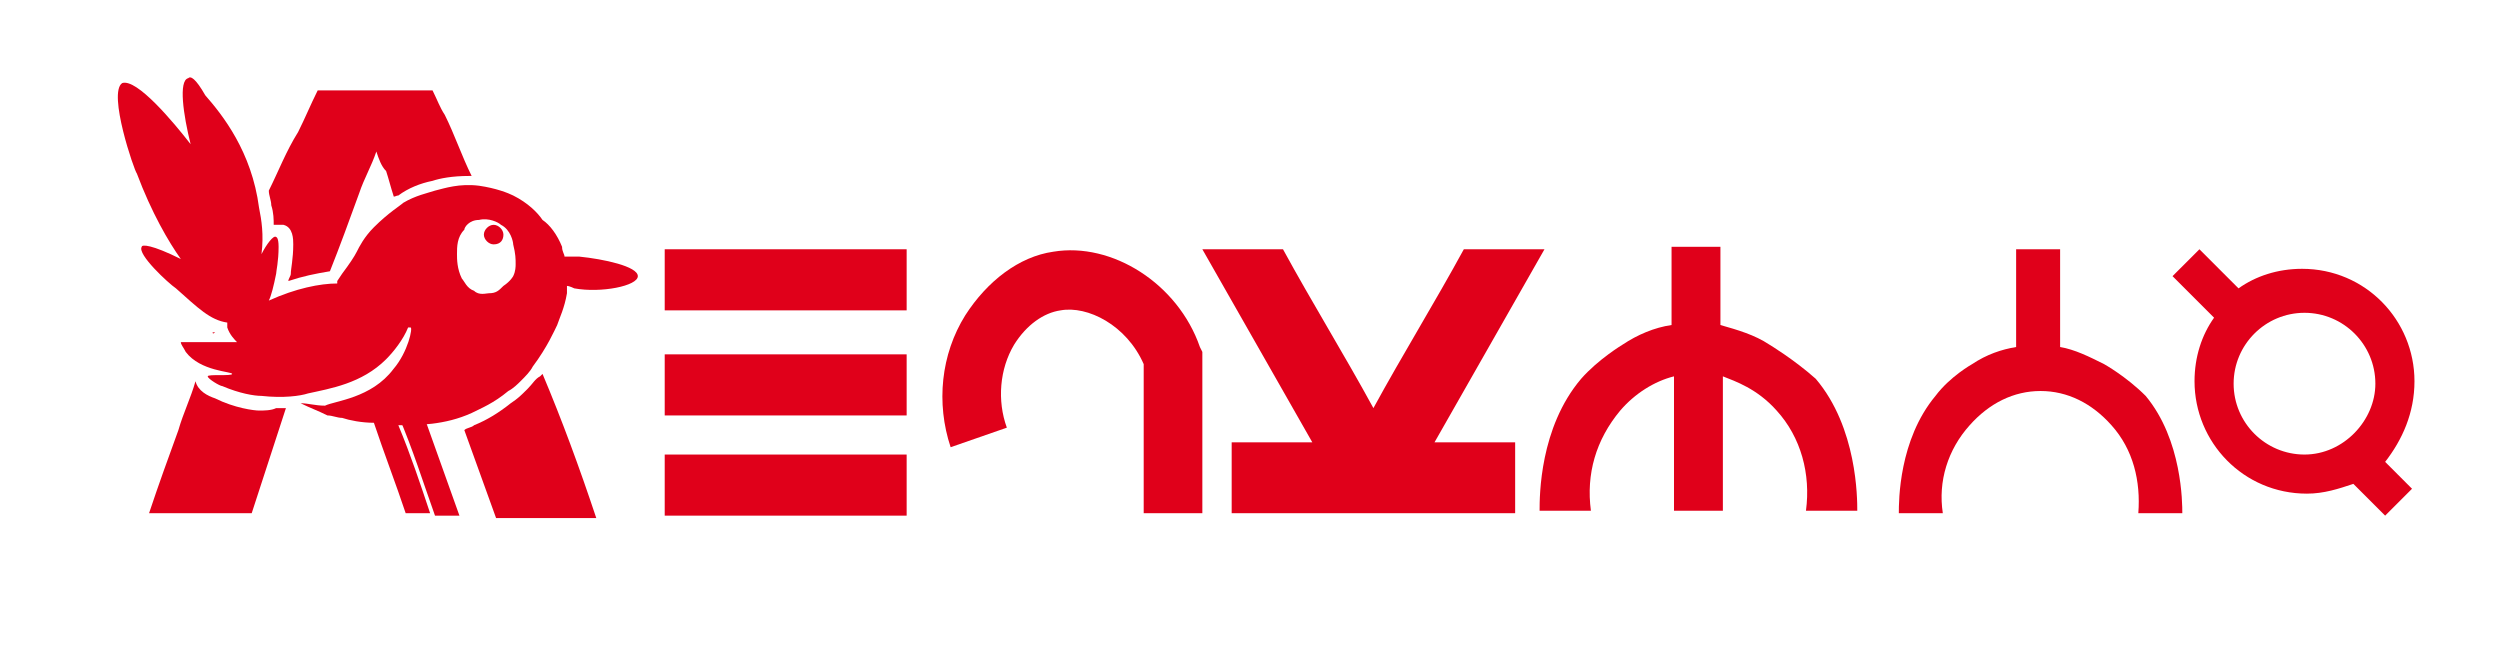
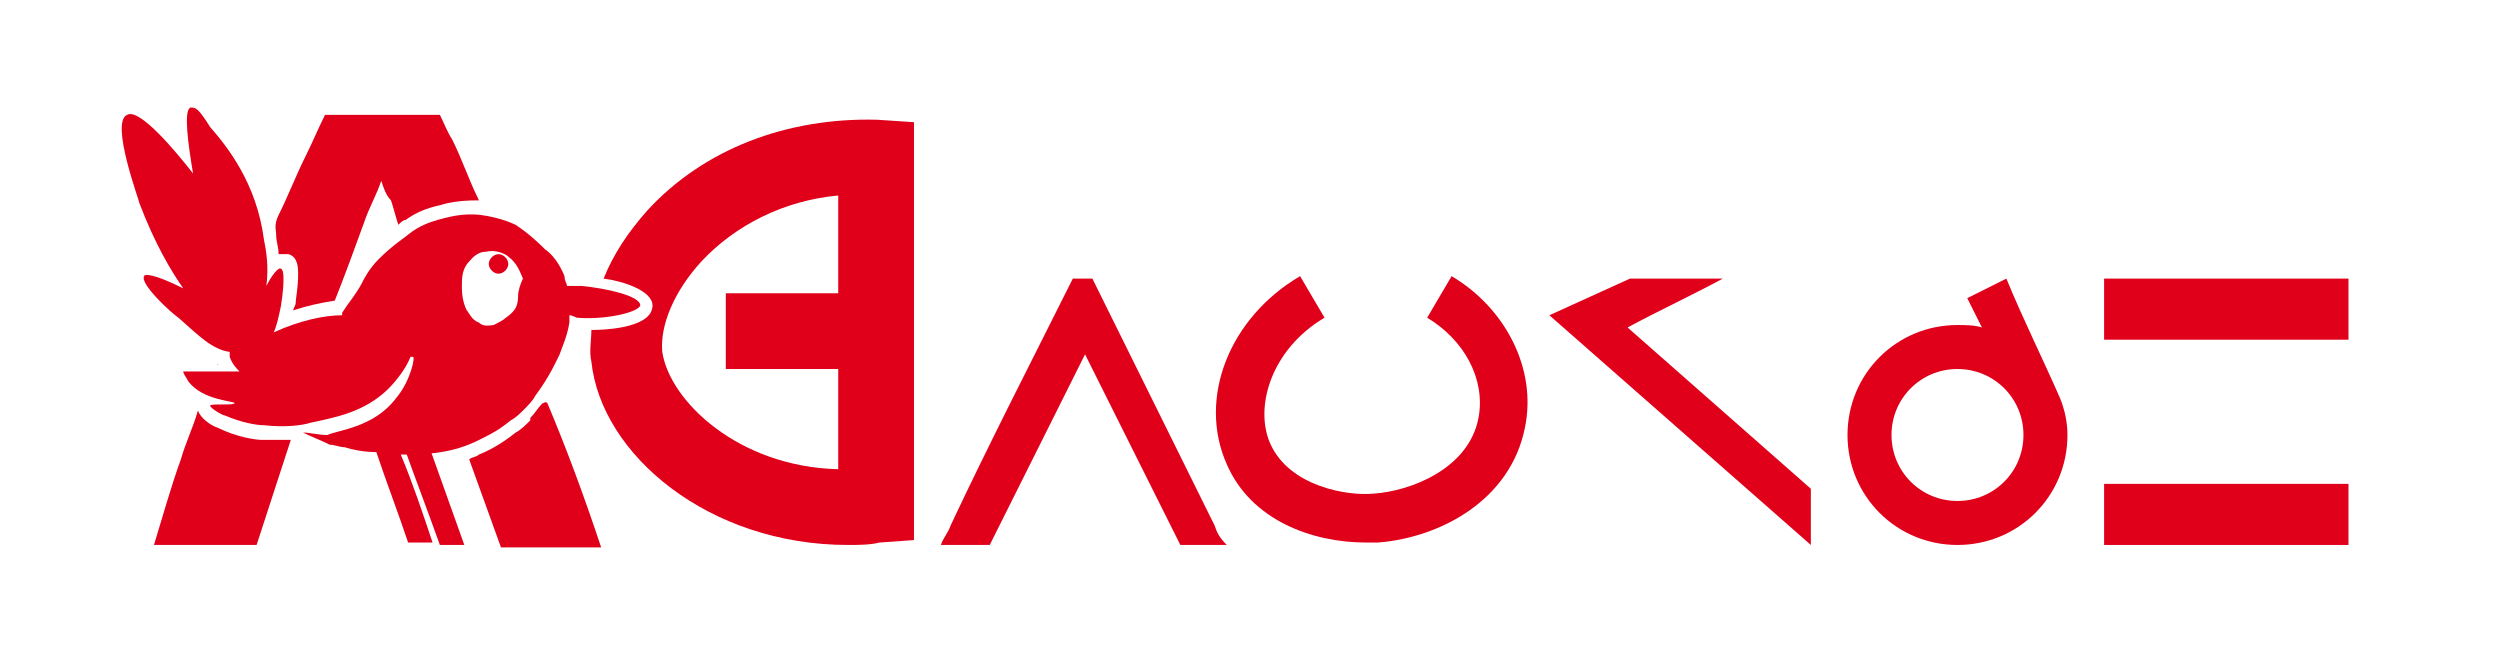
<svg xmlns="http://www.w3.org/2000/svg" version="1.1" x="0px" y="0px" viewBox="0 0 102.3 27.2" style="enable-background:new 0 0 102.3 27.2;" xml:space="preserve">
  <style type="text/css">
	.st0{fill:#E0001A;}
</style>
-   <g id="Capa_1_copia_2">
+   <g id="Capa_1_copia_3">
    <g>
-       <rect x="27.2" y="10.2" class="st0" width="9.9" height="2.5" />
-       <rect x="27.2" y="14.5" class="st0" width="9.9" height="2.5" />
-       <rect x="27.2" y="18.6" class="st0" width="9.9" height="2.5" />
-       <path class="st0" d="M43.1,10.3c-1.4,0.2-2.7,1.2-3.6,2.6c-1,1.6-1.2,3.6-0.6,5.4l2.3-0.8c-0.4-1.1-0.3-2.4,0.3-3.4    c0.5-0.8,1.2-1.3,1.9-1.4c1.1-0.2,2.7,0.6,3.4,2.2v6.1h2.4v-6.6l-0.1-0.2C48.2,11.6,45.5,9.9,43.1,10.3z" />
-       <path class="st0" d="M63.2,10.2c-1.1,0-2.2,0-3.3,0c-1.2,2.2-2.5,4.3-3.7,6.5c-1.2-2.2-2.5-4.3-3.7-6.5c-1.1,0-2.2,0-3.3,0    l4.5,7.9h-3.3V21c3.9,0,7.7,0,11.6,0v-2.9h-3.3L63.2,10.2z" />
-       <path class="st0" d="M72.4,14.1c-0.6-0.4-1.3-0.6-2-0.8v-3.2h-2v3.2c-0.7,0.1-1.4,0.4-2,0.8c0,0-1,0.6-1.7,1.4    c-1.7,2-1.7,4.8-1.7,5.4c0.7,0,1.4,0,2.1,0c-0.2-1.5,0.2-2.9,1.2-4.1c0.6-0.7,1.4-1.2,2.2-1.4c0,1.8,0,3.6,0,5.5c0.7,0,1.4,0,2,0    c0-1.8,0-3.6,0-5.5c0.5,0.2,1.4,0.5,2.2,1.4c1,1.1,1.4,2.6,1.2,4.1c0.7,0,1.4,0,2.1,0c0-0.5,0-3.4-1.7-5.4    C73.4,14.7,72.4,14.1,72.4,14.1z" />
-       <path class="st0" d="M98.8,15.6c0-2.5-2-4.6-4.6-4.6c-1,0-1.9,0.3-2.6,0.8L90,10.2l-1.1,1.1l1.7,1.7c-0.5,0.7-0.8,1.6-0.8,2.6    c0,2.5,2,4.6,4.6,4.6c0.7,0,1.3-0.2,1.9-0.4l1.3,1.3l1.1-1.1l-1.1-1.1C98.3,18,98.8,16.9,98.8,15.6z M94.3,18.6    c-1.6,0-2.9-1.3-2.9-2.9c0-1.6,1.3-2.9,2.9-2.9c1.6,0,2.9,1.3,2.9,2.9C97.2,17.2,95.9,18.6,94.3,18.6z" />
-       <path class="st0" d="M86.1,14.9c-0.6-0.3-1.2-0.6-1.8-0.7v-4h-1.8v4c-0.6,0.1-1.2,0.3-1.8,0.7c0,0-0.9,0.5-1.5,1.3    c-1.5,1.8-1.5,4.3-1.5,4.8c0.6,0,1.2,0,1.8,0c-0.2-1.3,0.2-2.6,1.1-3.6c0.8-0.9,1.8-1.4,2.9-1.4s2.1,0.5,2.9,1.4    c0.9,1,1.2,2.3,1.1,3.6c0.6,0,1.2,0,1.8,0c0-0.4,0-3-1.5-4.8C87,15.4,86.1,14.9,86.1,14.9z" />
+       <path class="st0" d="M9,14.9c0,0-0.1,0-0.1,0c0,0,0,0,0,0.1C8.9,14.9,8.9,14.9,9,14.9z" />
+       <path class="st0" d="M11.3,9.6c0,0.3,0.1,0.5,0.1,0.8c0.1,0,0.1,0,0.2,0c0,0,0.1,0,0.2,0c0.4,0.1,0.4,0.6,0.4,0.8    c0,0.6-0.1,1-0.1,1.2c0,0.1-0.1,0.2-0.1,0.3c0.6-0.2,1.1-0.3,1.7-0.4c0.4-1,0.8-2.1,1.2-3.2c0.2-0.6,0.5-1.1,0.7-1.7    c0.1,0.3,0.2,0.6,0.4,0.8c0.1,0.3,0.2,0.7,0.3,1c0.1-0.1,0.2-0.2,0.3-0.2c0.4-0.3,0.9-0.5,1.4-0.6c0.3-0.1,0.8-0.2,1.5-0.2    c0,0,0.1,0,0.1,0c-0.4-0.8-0.7-1.7-1.1-2.5c-0.2-0.3-0.3-0.6-0.5-1h-4.7c-0.3,0.6-0.5,1.1-0.8,1.7c-0.4,0.8-0.7,1.6-1.1,2.4    C11.2,9.2,11.3,9.4,11.3,9.6z" />
+       <path class="st0" d="M11.4,18c-0.2,0-0.5,0-0.7,0c-0.2,0-1-0.1-1.8-0.5c-0.3-0.1-0.7-0.4-0.8-0.7c-0.2,0.7-0.5,1.3-0.7,2    c0,0,0,0,0,0C7,19.9,6.7,21,6.3,22.3h4.2l1.4-4.3C11.7,18,11.5,18,11.4,18z" />
+       <path class="st0" d="M22.2,16.5c-0.2,0.2-0.3,0.4-0.5,0.6c0,0,0,0,0,0.1c-0.2,0.2-0.4,0.4-0.6,0.5c-0.5,0.4-1,0.7-1.5,0.9    c-0.1,0.1-0.3,0.1-0.4,0.2l1.3,3.6h4.1c-0.7-2.1-1.4-4-2.2-5.9C22.3,16.4,22.3,16.5,22.2,16.5z" />
    </g>
+     <g>
+       <path class="st0" d="M49.7,21.5l-5-10.1h-0.8c-1.7,3.4-3.4,6.7-5,10.1c-0.1,0.3-0.3,0.5-0.4,0.8c0.7,0,1.3,0,2,0l3.9-7.8l3.9,7.8    c0.6,0,1.3,0,1.9,0C49.9,22,49.8,21.8,49.7,21.5z" />
+     </g>
+     <g id="W_1_">
+       <path class="st0" d="M55.9,22.2c-2.2,0-4.7-0.9-5.7-3.2c-1.2-2.7,0.1-6,3-7.7l1,1.7c-2.2,1.3-2.9,3.7-2.2,5.2    c0.8,1.7,3.1,2.1,4.2,2c1.5-0.1,3.9-1,4.3-3.1c0.3-1.6-0.6-3.2-2.1-4.1l1-1.7c2.2,1.3,3.5,3.8,3,6.2c-0.6,3-3.5,4.5-6,4.7    C56.2,22.2,56.1,22.2,55.9,22.2z" />
+     </g>
+     <g id="J_1_">
+       <path class="st0" d="M74.1,22.3l-10.7-9.4c1.1-0.5,2.2-1,3.3-1.5c1.3,0,2.5,0,3.8,0c-1.3,0.7-2.6,1.3-3.9,2c2.5,2.2,5,4.4,7.5,6.6    C74.1,20.7,74.1,21.5,74.1,22.3z" />
+     </g>
+     <path id="Ö_1_" class="st0" d="M84.3,16.3c-0.7-1.6-1.5-3.2-2.2-4.9l-1.6,0.8l0.6,1.2c-0.3-0.1-0.7-0.1-1-0.1   c-2.5,0-4.5,2-4.5,4.5s2,4.5,4.5,4.5c2.5,0,4.5-2,4.5-4.5C84.6,17.3,84.5,16.8,84.3,16.3z M80.1,20.5c-1.5,0-2.7-1.2-2.7-2.7   s1.2-2.7,2.7-2.7c1.5,0,2.7,1.2,2.7,2.7S81.6,20.5,80.1,20.5z" />
+     <g id="E_1_">
+       <rect x="86.1" y="11.4" class="st0" width="10" height="2.5" />
+       <rect x="86.1" y="19.8" class="st0" width="10" height="2.5" />
+     </g>
+     <path class="st0" d="M35.9,4.9c-3.7-0.1-7.1,1.2-9.4,3.7c-0.8,0.9-1.4,1.8-1.8,2.8c0.8,0.1,2,0.5,2,1.1c0,1-2.3,1-2.4,1   c0,0-0.1,0-0.1,0c0,0.4-0.1,0.9,0,1.3c0.4,3.8,4.8,7.5,10.5,7.5c0.4,0,0.9,0,1.3-0.1l1.4-0.1V5L35.9,4.9z M34.3,12h-4.6v3.1h4.6   v4.1c-4.1-0.1-6.9-2.8-7.2-4.8c-0.1-1.1,0.5-2.5,1.6-3.7c1.4-1.5,3.4-2.5,5.6-2.7V12z" />
  </g>
  <g id="Capa_3">
-     <path class="st0" d="M17.8,21.1c0.3,0,0.6,0,1,0c-0.5-1.4-1-2.8-1.5-4.2c-0.3,0-0.6,0.1-1,0.1C16.9,18.4,17.3,19.7,17.8,21.1z" />
-     <g>
-       <path class="st0" d="M8.7,13.6C8.7,13.6,8.7,13.6,8.7,13.6c0,0.1,0.1,0,0.1,0C8.8,13.6,8.8,13.6,8.7,13.6z" />
-       <path class="st0" d="M11.2,9.2c0.1,0,0.1,0,0.2,0c0,0,0.1,0,0.2,0c0.4,0.1,0.4,0.6,0.4,0.8c0,0.6-0.1,1-0.1,1.2    c0,0.1-0.1,0.2-0.1,0.3c0.6-0.2,1.1-0.3,1.7-0.4c0.4-1,0.8-2.1,1.2-3.2c0.2-0.6,0.5-1.1,0.7-1.7c0.1,0.3,0.2,0.6,0.4,0.8    c0.1,0.3,0.2,0.7,0.3,1C16.1,8.1,16.2,8,16.3,8c0.4-0.3,0.9-0.5,1.4-0.6c0.3-0.1,0.8-0.2,1.5-0.2c0,0,0.1,0,0.1,0    c-0.4-0.8-0.7-1.7-1.1-2.5c-0.2-0.3-0.3-0.6-0.5-1h-4.7c-0.3,0.6-0.5,1.1-0.8,1.7C11.7,6.2,11.4,7,11,7.8c0,0.2,0.1,0.4,0.1,0.6    C11.2,8.7,11.2,9,11.2,9.2z" />
-       <path class="st0" d="M10.6,16.8c-0.2,0-1-0.1-1.8-0.5C8.5,16.2,8.1,16,8,15.6c-0.2,0.7-0.5,1.3-0.7,2c0,0,0,0,0,0    c-0.4,1.1-0.8,2.2-1.2,3.4h4.2l1.4-4.3c-0.1,0-0.3,0-0.4,0C11.1,16.8,10.8,16.8,10.6,16.8z" />
-       <path class="st0" d="M21.6,15.9C21.6,15.9,21.6,15.9,21.6,15.9c-0.3,0.3-0.4,0.4-0.7,0.6c-0.5,0.4-1,0.7-1.5,0.9    c-0.1,0.1-0.3,0.1-0.4,0.2l1.3,3.6h4.1c-0.7-2.1-1.4-4-2.2-5.9c0,0-0.1,0.1-0.1,0.1C21.9,15.5,21.8,15.7,21.6,15.9z" />
-     </g>
-     <path class="st0" d="M20.2,10c-0.2,0-0.4-0.2-0.4-0.4s0.2-0.4,0.4-0.4c0.2,0,0.4,0.2,0.4,0.4S20.5,10,20.2,10z" />
-     <path class="st0" d="M26.1,11.3c0-0.4-1.4-0.7-2.4-0.8c-0.2,0-0.4,0-0.6,0c0-0.1-0.1-0.2-0.1-0.4c-0.2-0.5-0.5-0.9-0.8-1.1   C22,8.7,21.6,8.3,21,8c-0.2-0.1-0.7-0.3-1.4-0.4c-0.8-0.1-1.4,0.1-1.8,0.2C17.5,7.9,17,8,16.5,8.3c-0.1,0.1-0.6,0.4-1.2,1   c-0.4,0.4-0.6,0.8-0.7,1c-0.1,0.2-0.3,0.5-0.6,0.9c0,0-0.2,0.3-0.2,0.3c0,0,0,0,0,0.1c-0.7,0-1.7,0.2-2.8,0.7   c0.1-0.2,0.2-0.6,0.3-1.1c0-0.1,0.1-0.5,0.1-1.1c0-0.4-0.1-0.4-0.1-0.4c-0.1-0.1-0.4,0.3-0.6,0.7c0.1-0.8,0-1.4-0.1-1.9   c-0.3-2.3-1.5-3.8-2.2-4.6C8,3.2,7.8,3.1,7.7,3.2C7.3,3.3,7.5,4.7,7.8,5.9C7.1,5,5.6,3.2,5,3.4C4.4,3.8,5.5,7,5.6,7.1   c0.6,1.6,1.3,2.8,1.8,3.5c-1.2-0.6-1.6-0.6-1.6-0.5c-0.2,0.3,1.1,1.5,1.4,1.7c0.9,0.8,1.4,1.3,2.1,1.4c0,0.1,0,0.1,0,0.2   c0.1,0.3,0.3,0.5,0.4,0.6c-0.6,0-1.3,0-1.9,0c-0.1,0-0.3,0-0.4,0c0,0.1,0.1,0.2,0.2,0.4c0.6,0.8,1.9,0.8,1.9,0.9c0,0.1-1,0-1,0.1   c0,0.1,0.5,0.4,0.6,0.4c0.7,0.3,1.3,0.4,1.6,0.4c0.9,0.1,1.6,0,1.9-0.1c0.9-0.2,2.2-0.4,3.2-1.4c0.3-0.3,0.7-0.8,0.9-1.3   c0,0,0,0,0.1,0c0.1,0-0.1,1-0.7,1.7c-0.9,1.2-2.4,1.3-2.8,1.5c-0.4,0-0.7-0.1-1-0.1c0.4,0.2,0.7,0.3,1.1,0.5c0.2,0,0.4,0.1,0.6,0.1   c0.3,0.1,0.8,0.2,1.3,0.2c0.4,1.2,0.9,2.5,1.3,3.7c0.3,0,0.6,0,1,0c-0.4-1.2-0.8-2.4-1.3-3.6c0.8,0,1.9,0,3-0.5   c0.4-0.2,0.9-0.4,1.5-0.9c0.2-0.1,0.4-0.3,0.5-0.4c0,0,0,0,0,0c0,0,0,0,0,0c0.2-0.2,0.4-0.4,0.5-0.6c0.6-0.8,0.9-1.5,1-1.7   c0.1-0.3,0.3-0.7,0.4-1.3c0-0.1,0-0.2,0-0.3c0.1,0,0.3,0.1,0.3,0.1C24.6,12,26.1,11.7,26.1,11.3z M21.1,10.8c0,0.1,0,0.3-0.1,0.5   c0,0-0.1,0.2-0.4,0.4C20.4,11.9,20.3,12,20,12c-0.1,0-0.4,0.1-0.6-0.1c-0.3-0.1-0.4-0.4-0.5-0.5c-0.2-0.4-0.2-0.8-0.2-1   c0-0.3,0-0.7,0.3-1C19,9.3,19.2,9,19.6,9c0.4-0.1,0.8,0.1,0.9,0.2C20.9,9.4,21,9.9,21,10C21.1,10.4,21.1,10.6,21.1,10.8z" />
+     <path class="st0" d="M18,22.3c0.3,0,0.6,0,1,0c-0.5-1.4-1-2.8-1.5-4.2c-0.3,0-0.6,0.1-1,0.1C17,19.6,17.5,20.9,18,22.3z" />
+     <path class="st0" d="M20.4,11.2c-0.2,0-0.4-0.2-0.4-0.4s0.2-0.4,0.4-0.4c0.2,0,0.4,0.2,0.4,0.4S20.6,11.2,20.4,11.2z" />
+     <path class="st0" d="M23.8,11.7c-0.2,0-0.4,0-0.6,0c0-0.1-0.1-0.2-0.1-0.4c-0.2-0.5-0.5-0.9-0.8-1.1c-0.2-0.2-0.6-0.6-1.2-1   c-0.2-0.1-0.7-0.3-1.4-0.4c-0.8-0.1-1.4,0.1-1.8,0.2c-0.3,0.1-0.7,0.2-1.2,0.6c-0.1,0.1-0.6,0.4-1.2,1c-0.4,0.4-0.6,0.8-0.7,1   c-0.1,0.2-0.3,0.5-0.6,0.9c0,0-0.2,0.3-0.2,0.3c0,0,0,0,0,0.1c-0.7,0-1.7,0.2-2.8,0.7c0.1-0.2,0.2-0.6,0.3-1.1   c0-0.1,0.1-0.5,0.1-1.1c0-0.4-0.1-0.4-0.1-0.4c-0.1-0.1-0.4,0.3-0.6,0.7c0.1-0.8,0-1.4-0.1-1.9c-0.3-2.3-1.5-3.8-2.2-4.6   C8.1,4.4,8,4.4,7.8,4.4C7.5,4.5,7.7,5.9,7.9,7.1C7.2,6.2,5.7,4.4,5.2,4.7C4.5,5,5.7,8.2,5.7,8.3c0.6,1.6,1.3,2.8,1.8,3.5   c-1.2-0.6-1.6-0.6-1.6-0.5c-0.2,0.3,1.1,1.5,1.4,1.7c0.9,0.8,1.4,1.3,2.1,1.4c0,0.1,0,0.1,0,0.2c0.1,0.3,0.3,0.5,0.4,0.6   c-0.6,0-1.3,0-1.9,0c-0.1,0-0.3,0-0.4,0c0,0.1,0.1,0.2,0.2,0.4c0.6,0.8,1.9,0.8,1.9,0.9c0,0.1-1,0-1,0.1c0,0.1,0.5,0.4,0.6,0.4   c0.7,0.3,1.3,0.4,1.6,0.4c0.9,0.1,1.6,0,1.9-0.1c0.9-0.2,2.2-0.4,3.2-1.4c0.3-0.3,0.7-0.8,0.9-1.3c0,0,0,0,0.1,0   c0.1,0-0.1,1-0.7,1.7c-0.9,1.2-2.4,1.3-2.8,1.5c-0.4,0-0.7-0.1-1-0.1c0.4,0.2,0.7,0.3,1.1,0.5c0.2,0,0.4,0.1,0.6,0.1   c0.3,0.1,0.8,0.2,1.3,0.2c0.4,1.2,0.9,2.5,1.3,3.7c0.3,0,0.6,0,1,0c-0.4-1.2-0.8-2.4-1.3-3.6c0.8,0,1.9,0,3-0.5   c0.4-0.2,0.9-0.4,1.5-0.9c0.2-0.1,0.4-0.3,0.5-0.4c0,0,0,0,0,0c0,0,0,0,0,0c0.2-0.2,0.4-0.4,0.5-0.6c0.6-0.8,0.9-1.5,1-1.7   c0.1-0.3,0.3-0.7,0.4-1.3c0-0.1,0-0.2,0-0.3c0.1,0,0.3,0.1,0.3,0.1c1.1,0.1,2.5-0.2,2.6-0.5C26.2,12.1,24.8,11.8,23.8,11.7z    M21.2,12.1c0,0.1,0,0.3-0.1,0.5c0,0-0.1,0.2-0.4,0.4c-0.1,0.1-0.3,0.2-0.5,0.3c-0.1,0-0.4,0.1-0.6-0.1c-0.3-0.1-0.4-0.4-0.5-0.5   c-0.2-0.4-0.2-0.8-0.2-1c0-0.3,0-0.7,0.3-1c0.1-0.1,0.3-0.4,0.7-0.4c0.4-0.1,0.8,0.1,0.9,0.2c0.4,0.3,0.5,0.7,0.6,0.9   C21.3,11.6,21.2,11.9,21.2,12.1z" />
  </g>
</svg>
